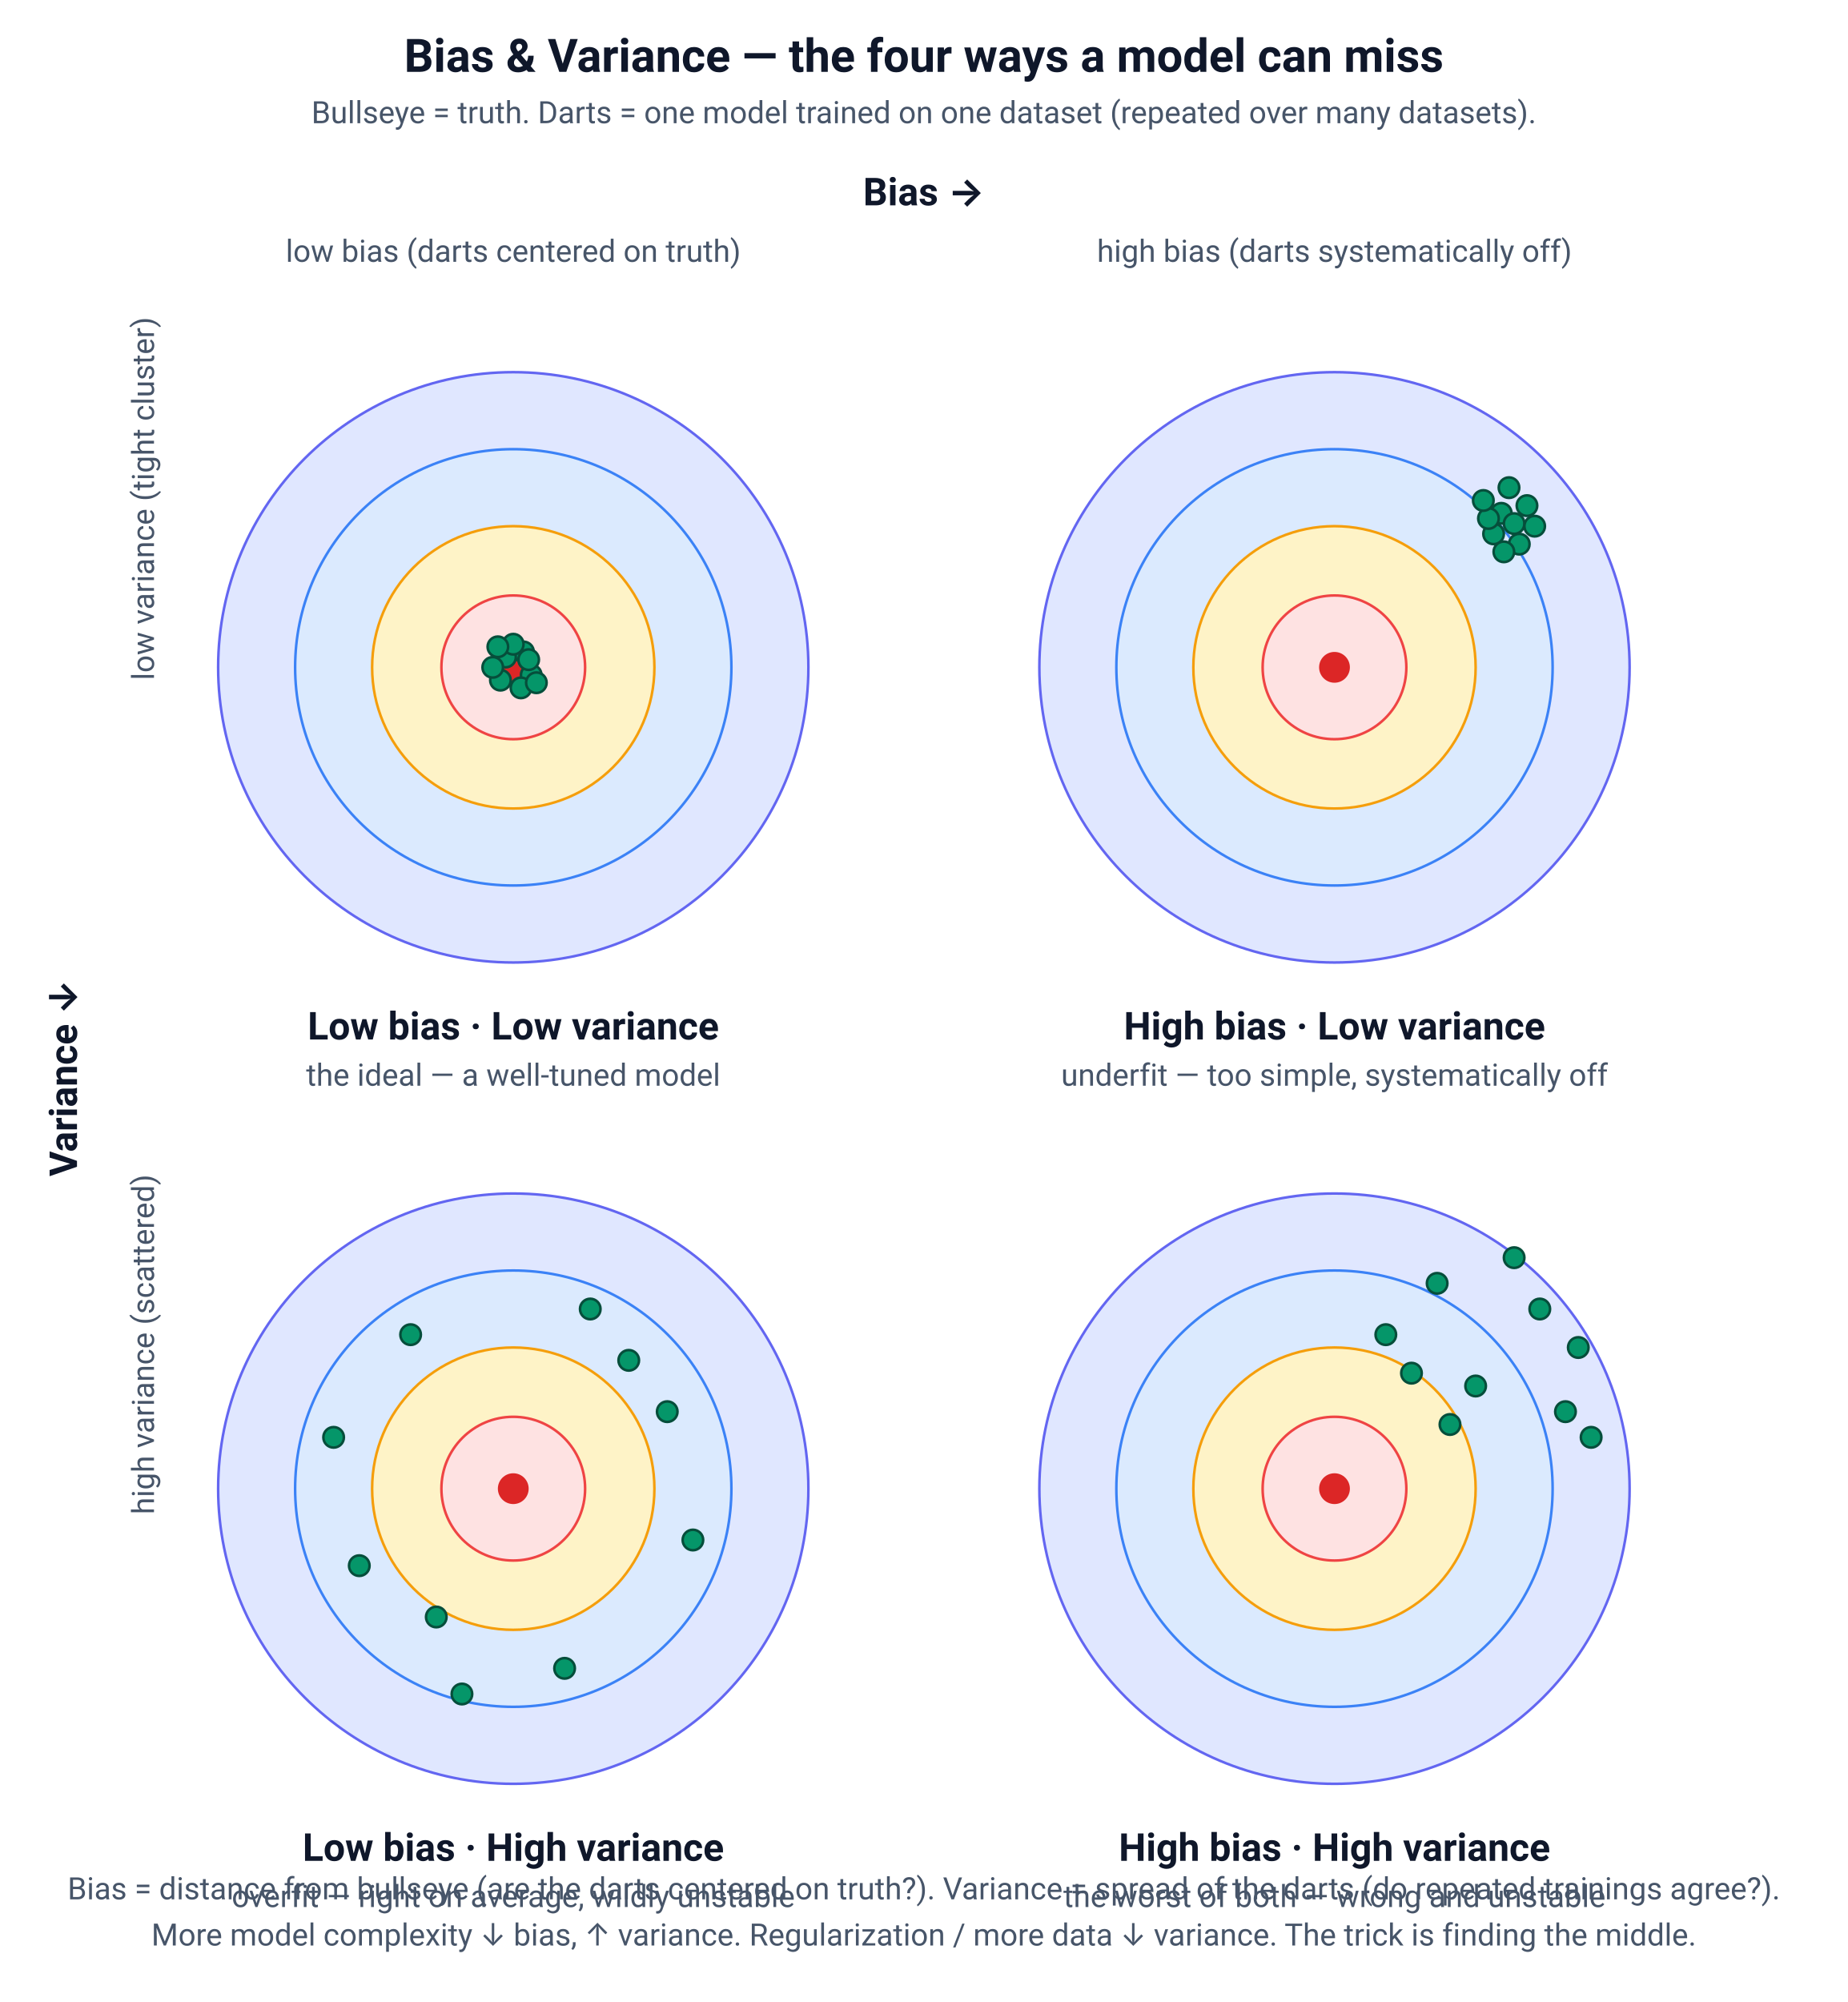
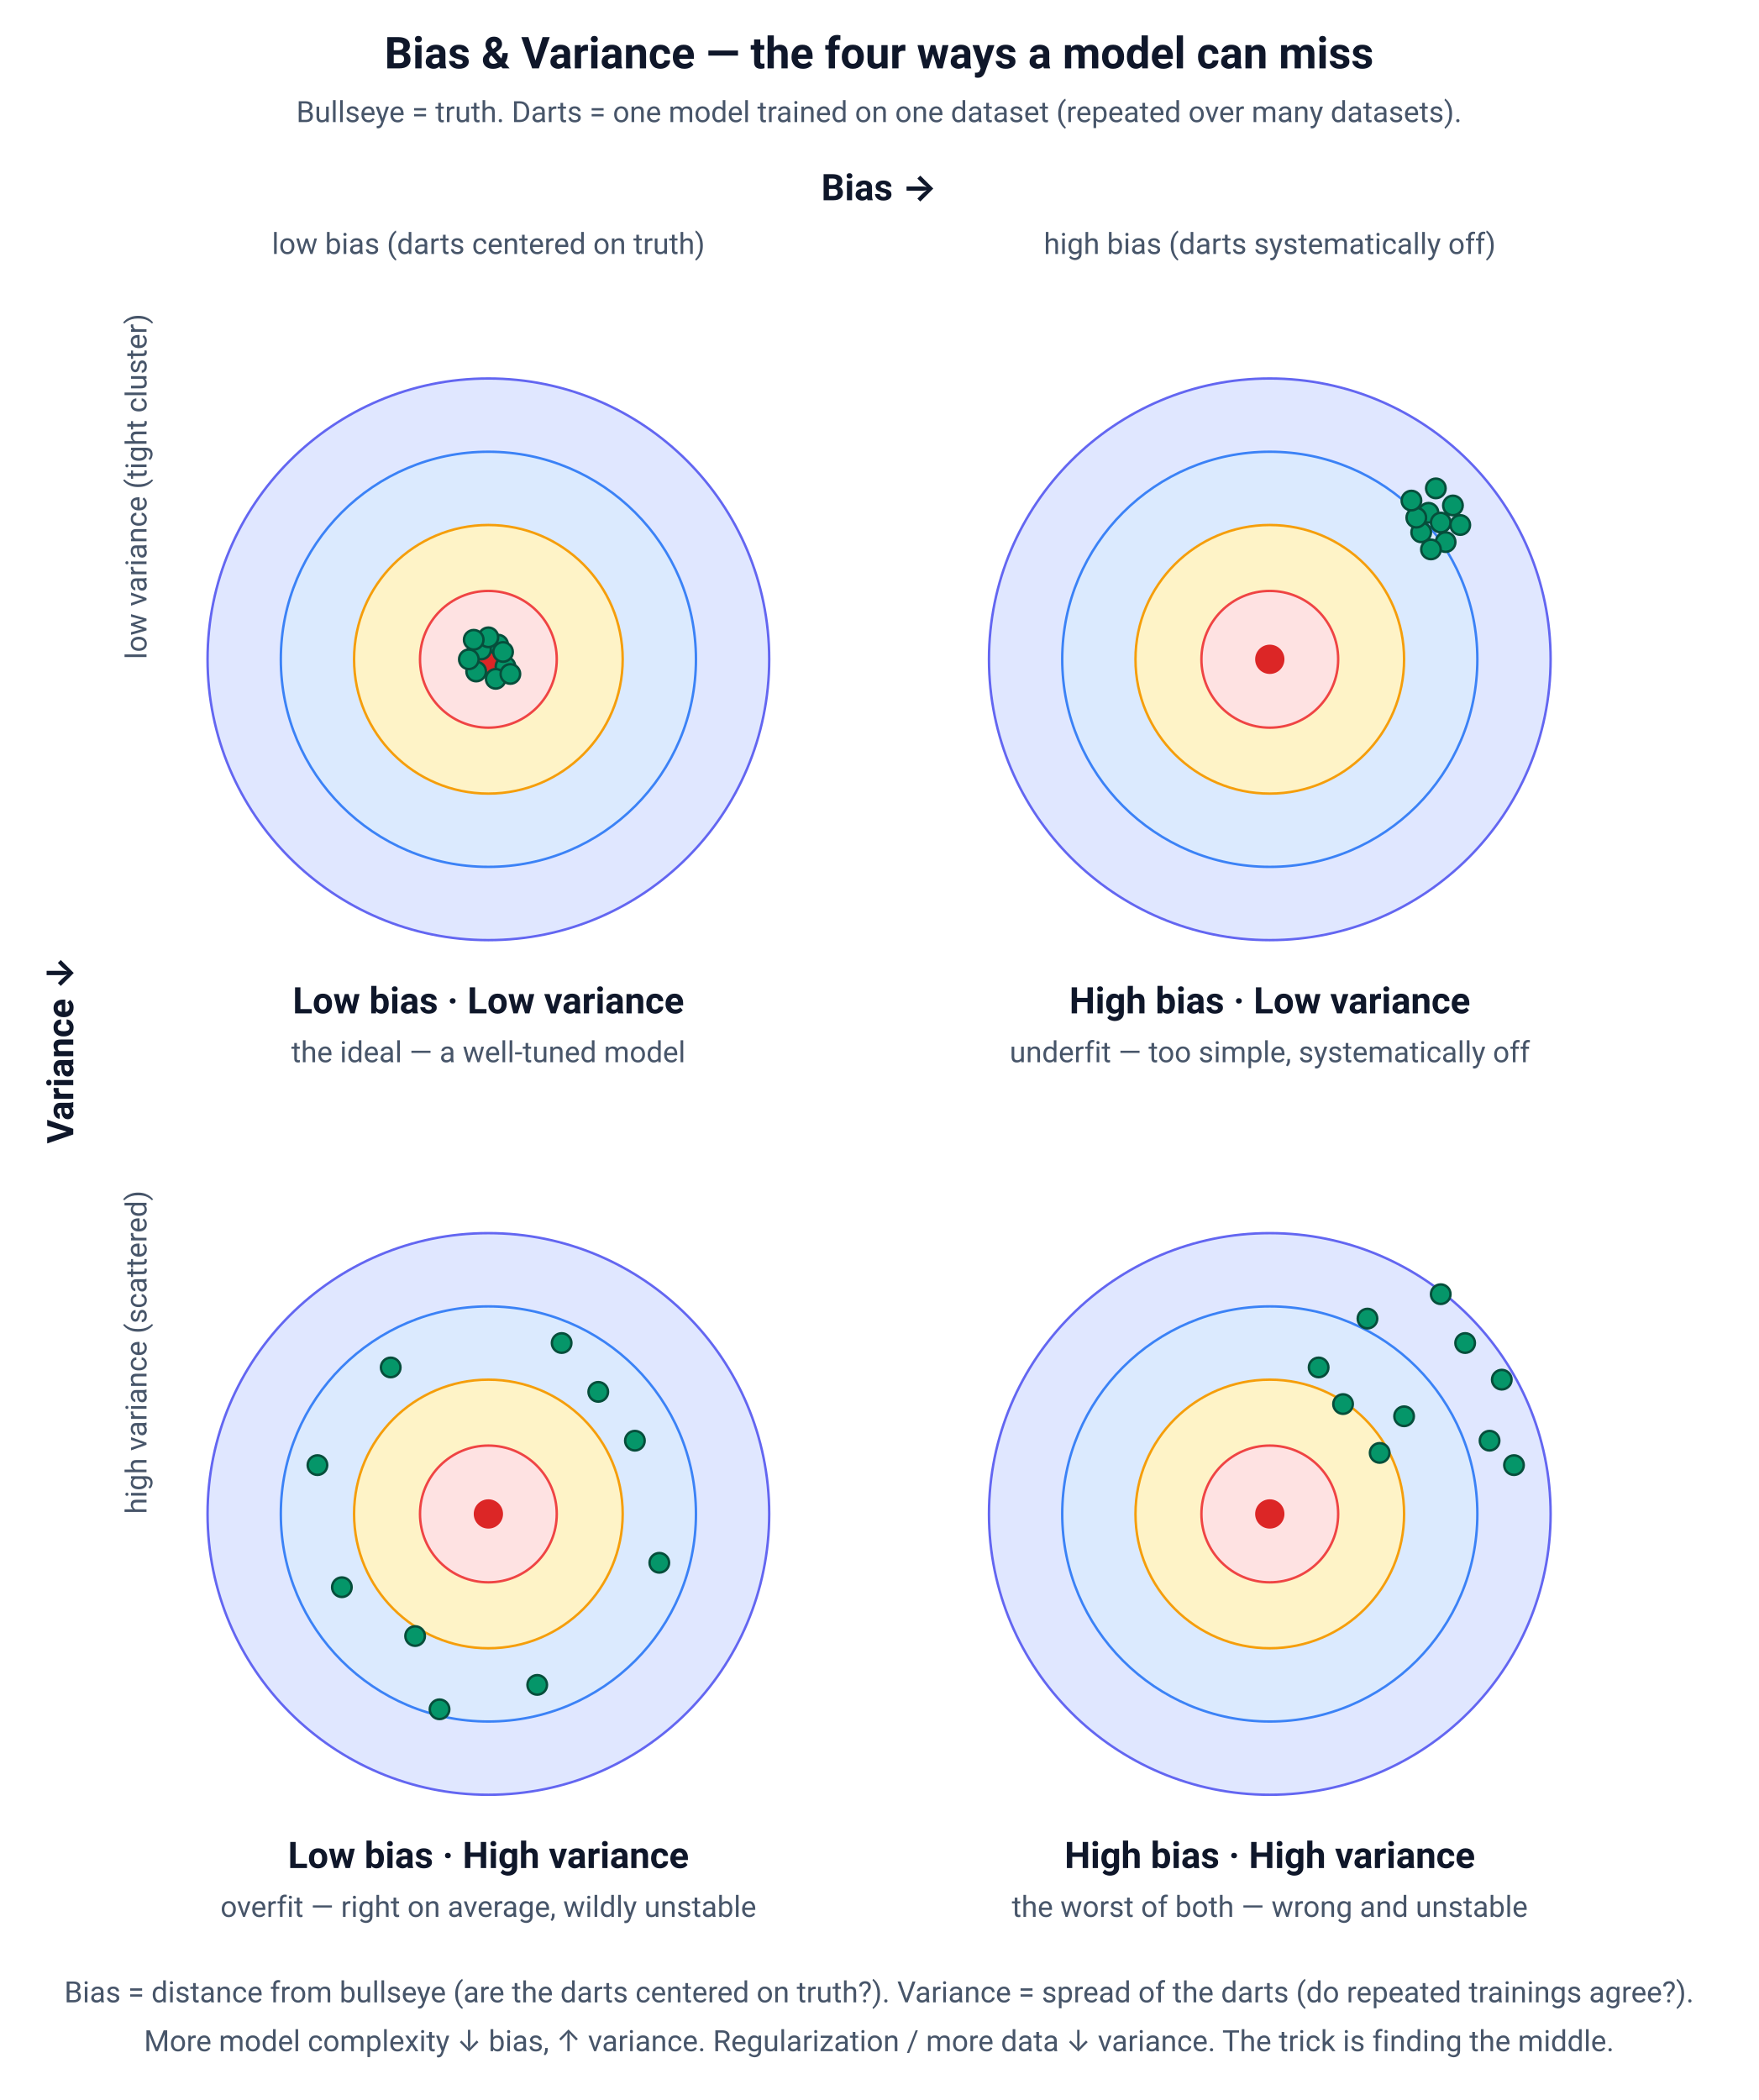
- <svg xmlns="http://www.w3.org/2000/svg" viewBox="0 0 720 780" font-family="ui-sans-serif, system-ui, -apple-system, Segoe UI, Roboto, sans-serif" font-size="14">
+ <svg xmlns="http://www.w3.org/2000/svg" viewBox="0 0 720 860" font-family="ui-sans-serif, system-ui, -apple-system, Segoe UI, Roboto, sans-serif" font-size="14">
  <style>
    .ring1 { fill: #fee2e2; stroke: #ef4444; stroke-width: 1; }
    .ring2 { fill: #fef3c7; stroke: #f59e0b; stroke-width: 1; }
    .ring3 { fill: #dbeafe; stroke: #3b82f6; stroke-width: 1; }
    .ring4 { fill: #e0e7ff; stroke: #6366f1; stroke-width: 1; }
    .bulls { fill: #dc2626; }
    .dart  { fill: #059669; stroke: #064e3b; stroke-width: 1; }
    .txt   { fill: #0f172a; }
    .title { font-weight: 700; font-size: 18px; fill: #0f172a; }
    .subttl{ font-weight: 700; font-size: 15px; fill: #0f172a; }
    .axlbl { font-weight: 700; font-size: 15px; fill: #0f172a; }
    .note  { fill: #475569; font-size: 12px; }
    .arrow { stroke: #0f172a; stroke-width: 2; fill: none; }
    @media (prefers-color-scheme: dark) {
      .ring1 { fill: #7f1d1d; stroke: #f87171; opacity: 0.6;}
      .ring2 { fill: #78350f; stroke: #fbbf24; opacity: 0.6;}
      .ring3 { fill: #1e3a8a; stroke: #60a5fa; opacity: 0.6;}
      .ring4 { fill: #312e81; stroke: #a78bfa; opacity: 0.6;}
      .bulls { fill: #f87171; }
      .dart  { fill: #6ee7b7; stroke: #d1fae5; }
      .txt, .title, .subttl, .axlbl { fill: #e2e8f0; }
      .note { fill: #cbd5e1; }
      .arrow { stroke: #e2e8f0; }
    }
  </style>
  <text class="title" x="360" y="28" text-anchor="middle">Bias &amp; Variance — the four ways a model can miss</text>
-   <text class="note" x="360" y="48" text-anchor="middle">Bullseye = truth.  Darts = one model trained on one dataset (repeated over many datasets).</text>
-   <text class="axlbl" x="360" y="80" text-anchor="middle">Bias  →</text>
-   <text class="note" x="200" y="102" text-anchor="middle">low bias  (darts centered on truth)</text>
-   <text class="note" x="520" y="102" text-anchor="middle">high bias  (darts systematically off)</text>
-   <text class="axlbl" x="30" y="420" text-anchor="middle" transform="rotate(-90 30,420)">Variance  ↓</text>
-   <text class="note" x="60" y="265" text-anchor="start" transform="rotate(-90 60,265)">low variance  (tight cluster)</text>
-   <text class="note" x="60" y="590" text-anchor="start" transform="rotate(-90 60,590)">high variance  (scattered)</text>
-   <g transform="translate(200,260)">
+   <text class="note" x="360" y="50" text-anchor="middle">Bullseye = truth.  Darts = one model trained on one dataset (repeated over many datasets).</text>
+   <text class="axlbl" x="360" y="82" text-anchor="middle">Bias  →</text>
+   <text class="note" x="200" y="104" text-anchor="middle">low bias  (darts centered on truth)</text>
+   <text class="note" x="520" y="104" text-anchor="middle">high bias  (darts systematically off)</text>
+   <text class="axlbl" x="30" y="430" text-anchor="middle" transform="rotate(-90 30,430)">Variance  ↓</text>
+   <text class="note" x="60" y="270" text-anchor="start" transform="rotate(-90 60,270)">low variance  (tight cluster)</text>
+   <text class="note" x="60" y="620" text-anchor="start" transform="rotate(-90 60,620)">high variance  (scattered)</text>
+   <g transform="translate(200,270)">
    <circle class="ring4" r="115" />
    <circle class="ring3" r="85" />
    <circle class="ring2" r="55" />
    <circle class="ring1" r="28" />
    <circle class="bulls" r="6" />
    <circle class="dart" cx="4" cy="-6" r="4" />
    <circle class="dart" cx="-3" cy="-4" r="4" />
    <circle class="dart" cx="7" cy="3" r="4" />
    <circle class="dart" cx="-5" cy="5" r="4" />
    <circle class="dart" cx="0" cy="-9" r="4" />
    <circle class="dart" cx="-8" cy="0" r="4" />
    <circle class="dart" cx="6" cy="-3" r="4" />
    <circle class="dart" cx="3" cy="8" r="4" />
    <circle class="dart" cx="-6" cy="-8" r="4" />
    <circle class="dart" cx="9" cy="6" r="4" />
    <text class="subttl" x="0" y="145" text-anchor="middle">Low bias · Low variance</text>
-     <text class="note" x="0" y="163" text-anchor="middle">the ideal — a well-tuned model</text>
+     <text class="note" x="0" y="165" text-anchor="middle">the ideal — a well-tuned model</text>
  </g>
-   <g transform="translate(520,260)">
+   <g transform="translate(520,270)">
    <circle class="ring4" r="115" />
    <circle class="ring3" r="85" />
    <circle class="ring2" r="55" />
    <circle class="ring1" r="28" />
    <circle class="bulls" r="6" />
    <circle class="dart" cx="65" cy="-60" r="4" />
    <circle class="dart" cx="70" cy="-56" r="4" />
    <circle class="dart" cx="62" cy="-52" r="4" />
    <circle class="dart" cx="75" cy="-63" r="4" />
    <circle class="dart" cx="60" cy="-58" r="4" />
    <circle class="dart" cx="68" cy="-70" r="4" />
    <circle class="dart" cx="72" cy="-48" r="4" />
    <circle class="dart" cx="66" cy="-45" r="4" />
    <circle class="dart" cx="58" cy="-65" r="4" />
    <circle class="dart" cx="78" cy="-55" r="4" />
    <text class="subttl" x="0" y="145" text-anchor="middle">High bias · Low variance</text>
-     <text class="note" x="0" y="163" text-anchor="middle">underfit — too simple, systematically off</text>
+     <text class="note" x="0" y="165" text-anchor="middle">underfit — too simple, systematically off</text>
  </g>
-   <g transform="translate(200,580)">
+   <g transform="translate(200,620)">
    <circle class="ring4" r="115" />
    <circle class="ring3" r="85" />
    <circle class="ring2" r="55" />
    <circle class="ring1" r="28" />
    <circle class="bulls" r="6" />
    <circle class="dart" cx="45" cy="-50" r="4" />
    <circle class="dart" cx="-60" cy="30" r="4" />
    <circle class="dart" cx="20" cy="70" r="4" />
    <circle class="dart" cx="-40" cy="-60" r="4" />
    <circle class="dart" cx="70" cy="20" r="4" />
    <circle class="dart" cx="-30" cy="50" r="4" />
    <circle class="dart" cx="60" cy="-30" r="4" />
    <circle class="dart" cx="-70" cy="-20" r="4" />
    <circle class="dart" cx="30" cy="-70" r="4" />
    <circle class="dart" cx="-20" cy="80" r="4" />
    <text class="subttl" x="0" y="145" text-anchor="middle">Low bias · High variance</text>
-     <text class="note" x="0" y="163" text-anchor="middle">overfit — right on average, wildly unstable</text>
+     <text class="note" x="0" y="165" text-anchor="middle">overfit — right on average, wildly unstable</text>
  </g>
-   <g transform="translate(520,580)">
+   <g transform="translate(520,620)">
    <circle class="ring4" r="115" />
    <circle class="ring3" r="85" />
    <circle class="ring2" r="55" />
    <circle class="ring1" r="28" />
    <circle class="bulls" r="6" />
    <circle class="dart" cx="55" cy="-40" r="4" />
    <circle class="dart" cx="80" cy="-70" r="4" />
    <circle class="dart" cx="90" cy="-30" r="4" />
    <circle class="dart" cx="40" cy="-80" r="4" />
    <circle class="dart" cx="30" cy="-45" r="4" />
    <circle class="dart" cx="95" cy="-55" r="4" />
    <circle class="dart" cx="45" cy="-25" r="4" />
    <circle class="dart" cx="70" cy="-90" r="4" />
    <circle class="dart" cx="100" cy="-20" r="4" />
    <circle class="dart" cx="20" cy="-60" r="4" />
    <text class="subttl" x="0" y="145" text-anchor="middle">High bias · High variance</text>
-     <text class="note" x="0" y="163" text-anchor="middle">the worst of both — wrong and unstable</text>
+     <text class="note" x="0" y="165" text-anchor="middle">the worst of both — wrong and unstable</text>
  </g>
-   <text class="note" x="360" y="740" text-anchor="middle">Bias = distance from bullseye  (are the darts centered on truth?).   Variance = spread of the darts  (do repeated trainings agree?).</text>
-   <text class="note" x="360" y="758" text-anchor="middle">More model complexity ↓ bias, ↑ variance.  Regularization / more data ↓ variance.  The trick is finding the middle.</text>
+   <text class="note" x="360" y="820" text-anchor="middle">Bias = distance from bullseye  (are the darts centered on truth?).   Variance = spread of the darts  (do repeated trainings agree?).</text>
+   <text class="note" x="360" y="840" text-anchor="middle">More model complexity ↓ bias, ↑ variance.  Regularization / more data ↓ variance.  The trick is finding the middle.</text>
</svg>
